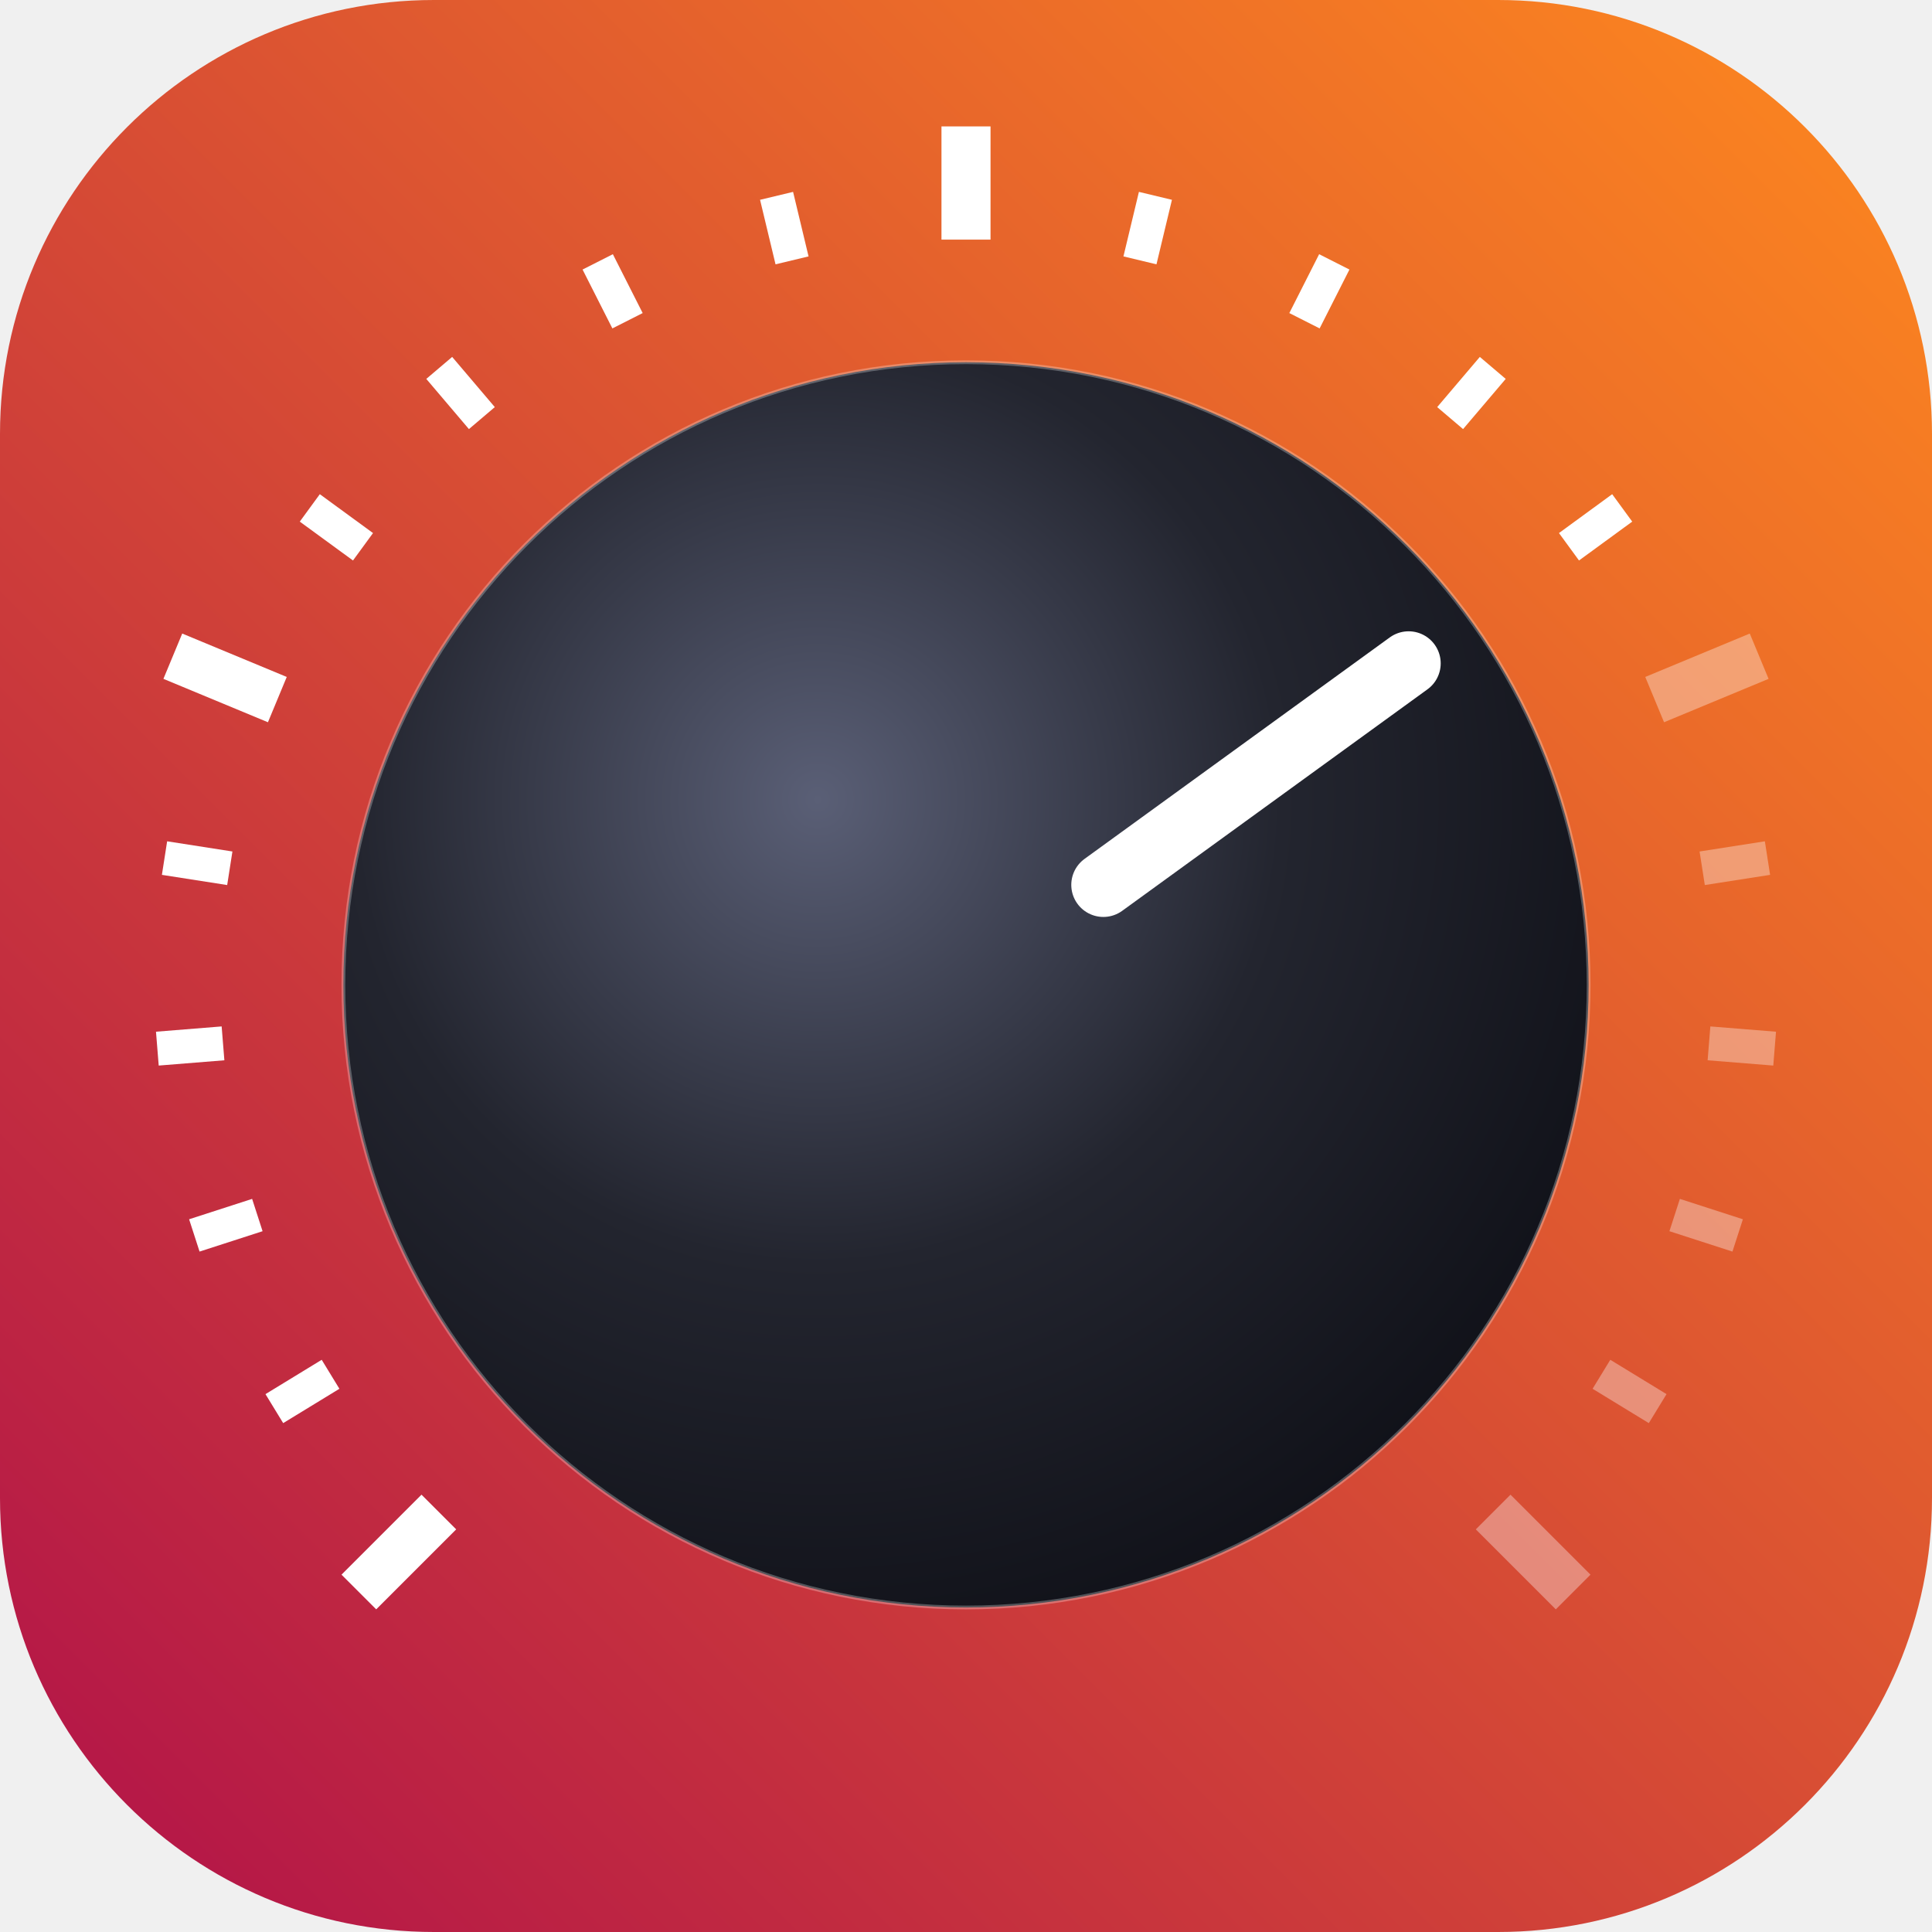
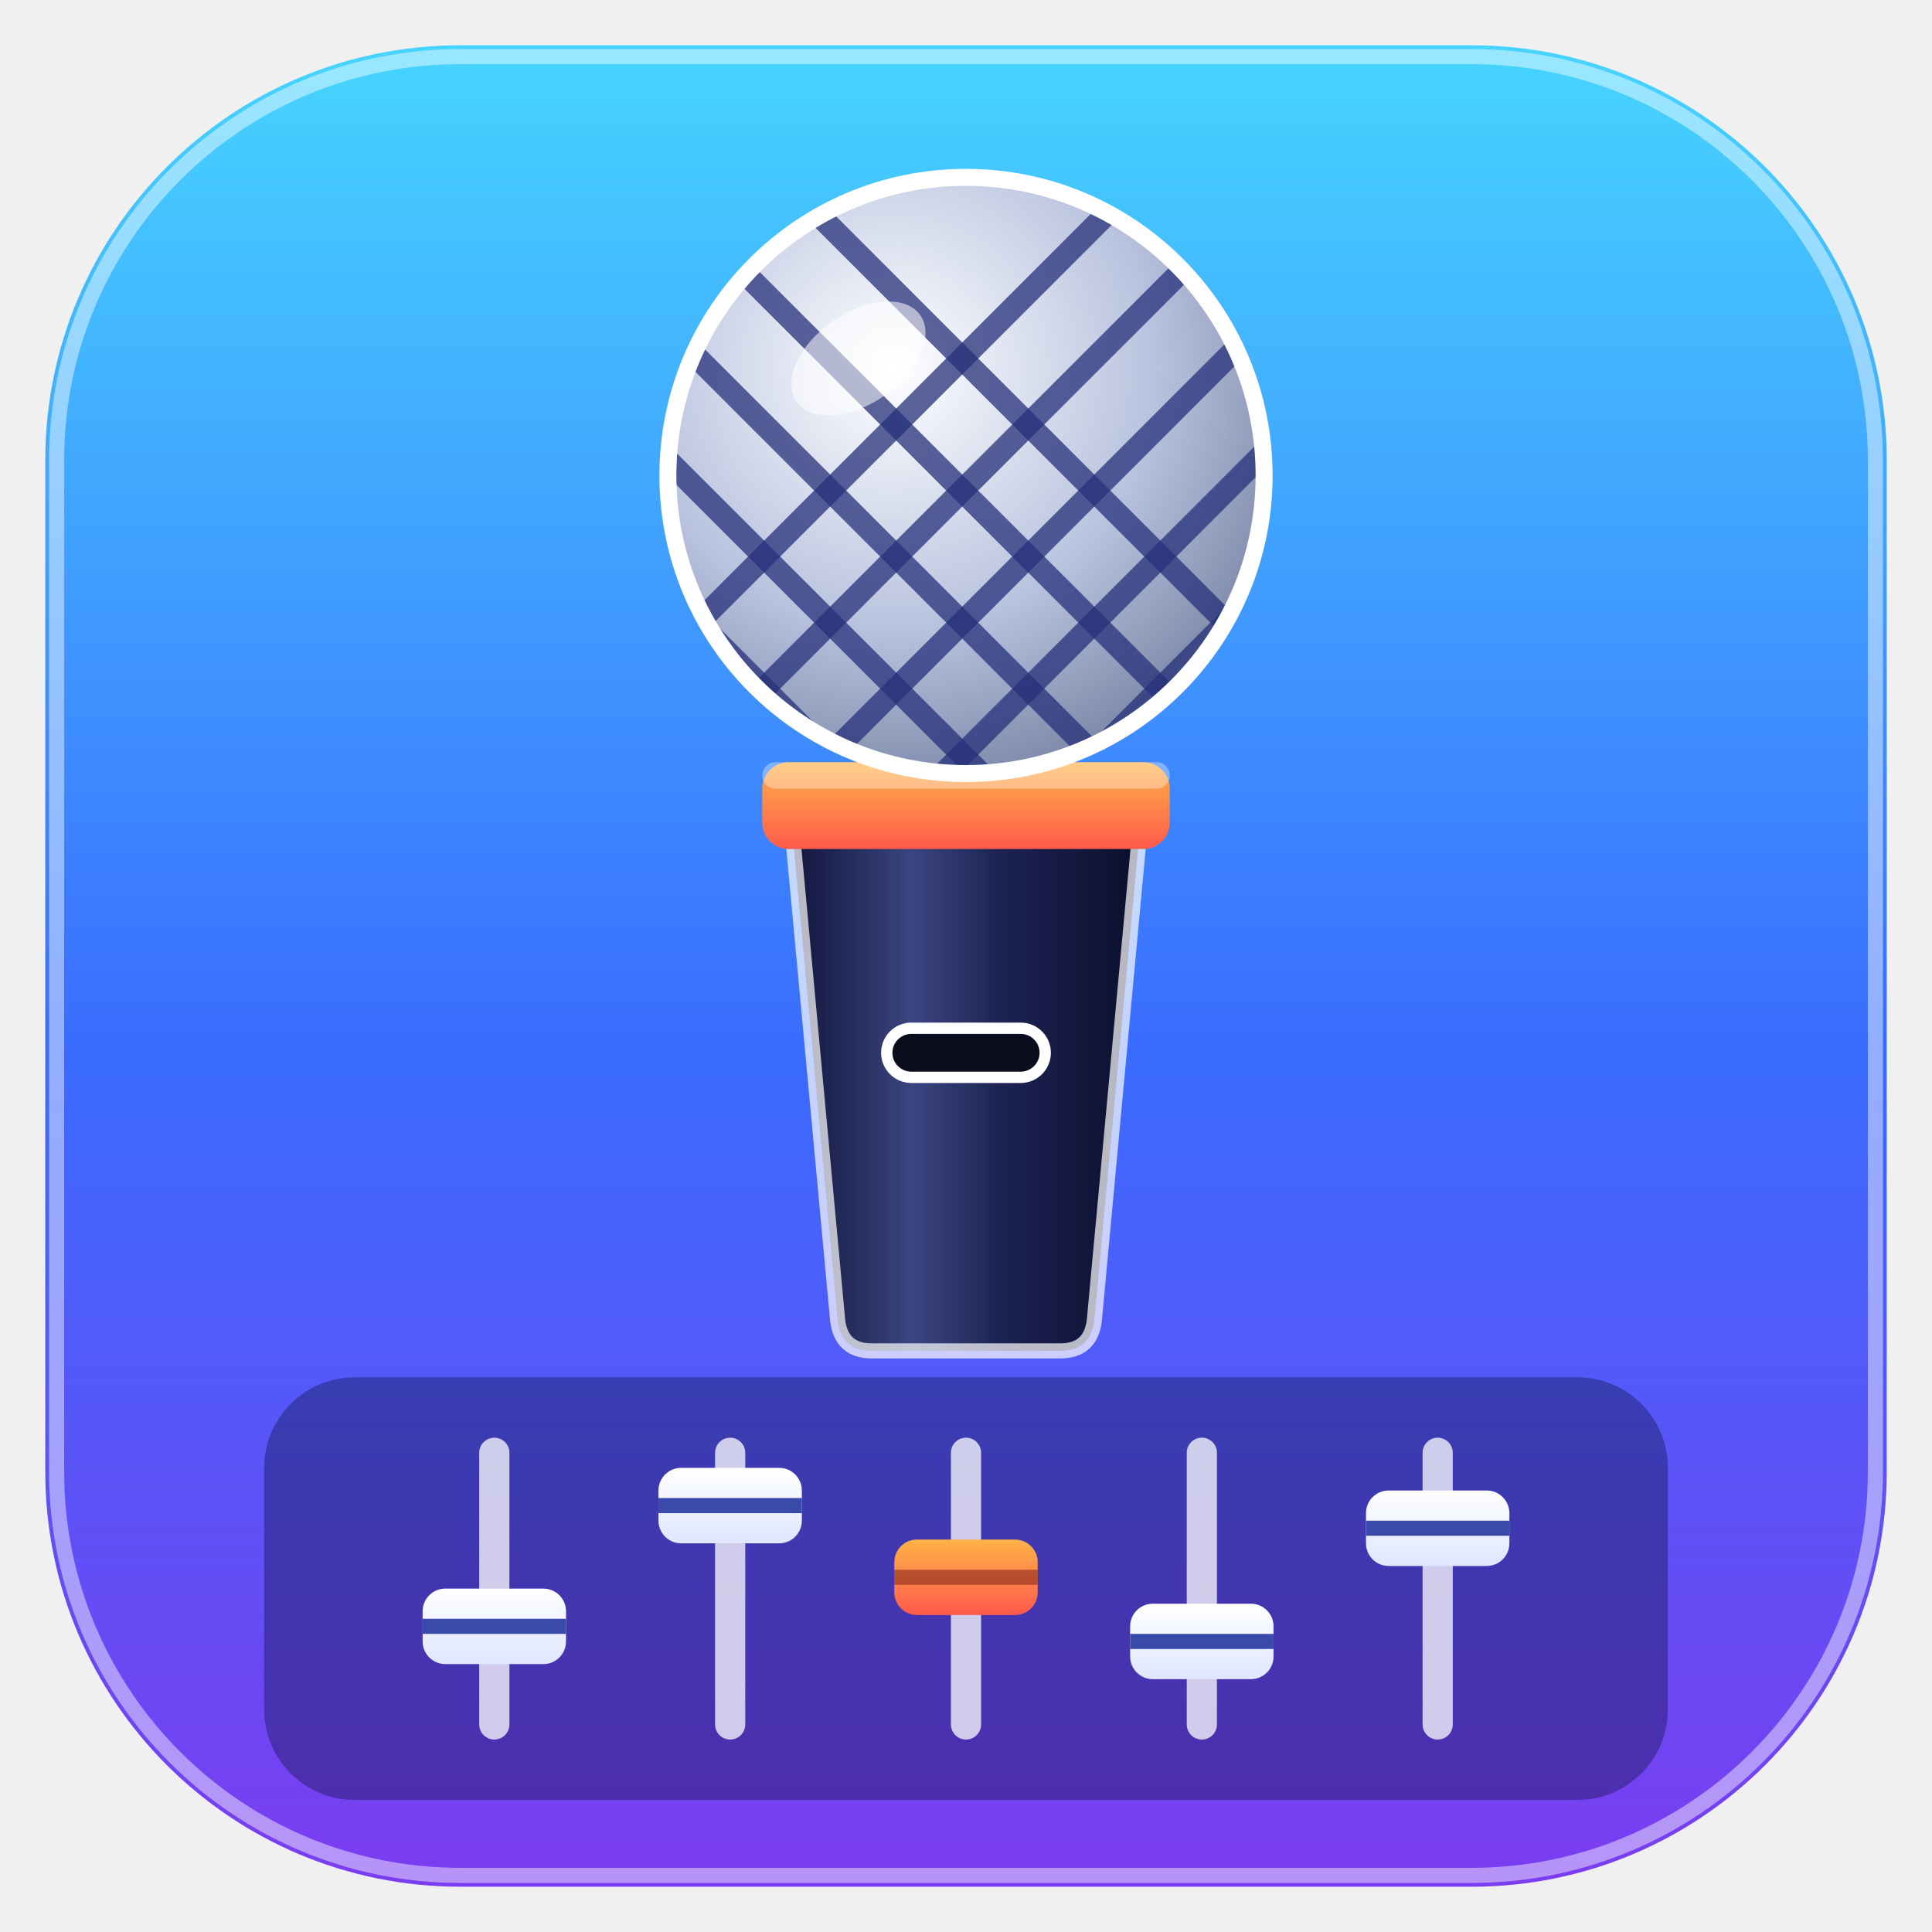
- <svg xmlns="http://www.w3.org/2000/svg" viewBox="0 0 512 512">
+ <svg xmlns="http://www.w3.org/2000/svg" viewBox="0 0 1024 1024">
  <defs>
-     <linearGradient id="bg" x1="0" y1="1" x2="1" y2="0">
-       <stop offset="0" stop-color="#b0104a" />
-       <stop offset="1" stop-color="#ff8a1e" />
+     <linearGradient id="bg" x1="0" y1="0" x2="0" y2="1">
+       <stop offset="0" stop-color="#46d3ff" />
+       <stop offset=".55" stop-color="#3a6bff" />
+       <stop offset="1" stop-color="#7a3df0" />
    </linearGradient>
-     <radialGradient id="kn" cx="0.38" cy="0.35" r="0.75">
-       <stop offset="0" stop-color="#5a5f76" />
-       <stop offset="0.5" stop-color="#23252f" />
-       <stop offset="1" stop-color="#0e0f16" />
+     <linearGradient id="cap" x1="0" y1="0" x2="1" y2="0">
+       <stop offset="0" stop-color="#9aa6c8" />
+       <stop offset=".45" stop-color="#f4f7ff" />
+       <stop offset="1" stop-color="#7d89ad" />
+     </linearGradient>
+     <linearGradient id="acc" x1="0" y1="0" x2="1" y2="1">
+       <stop offset="0" stop-color="#2ee6d6" />
+       <stop offset="1" stop-color="#3b82f6" />
+     </linearGradient>
+     <linearGradient id="warm" x1="0" y1="0" x2="0" y2="1">
+       <stop offset="0" stop-color="#ffb347" />
+       <stop offset="1" stop-color="#ff5a4d" />
+     </linearGradient>
+     <linearGradient id="knob" x1="0" y1="0" x2="0" y2="1">
+       <stop offset="0" stop-color="#ffffff" />
+       <stop offset="1" stop-color="#dfe6ff" />
+     </linearGradient>
+     <clipPath id="cc">
+       <rect x="372" y="110" width="280" height="430" rx="140" />
+     </clipPath>
+   </defs>
+   <rect x="24" y="24" width="976" height="976" rx="220" fill="url(#bg)" />
+   <rect x="30" y="30" width="964" height="964" rx="214" fill="none" stroke="#ffffff" stroke-opacity=".45" stroke-width="8" />
+   <defs>
+     <radialGradient id="ball" cx=".38" cy=".32" r=".8">
+       <stop offset="0" stop-color="#ffffff" />
+       <stop offset=".55" stop-color="#b8c2de" />
+       <stop offset="1" stop-color="#6b7799" />
    </radialGradient>
+     <linearGradient id="body" x1="0" y1="0" x2="1" y2="0">
+       <stop offset="0" stop-color="#10153a" />
+       <stop offset=".35" stop-color="#3b4580" />
+       <stop offset=".6" stop-color="#1c2252" />
+       <stop offset="1" stop-color="#0b0f2c" />
+     </linearGradient>
+     <clipPath id="ballc">
+       <circle cx="512" cy="252" r="158" />
+     </clipPath>
  </defs>
-   <rect width="512" height="512" rx="115" fill="url(#bg)" />
-   <line x1="116.3" y1="400.7" x2="95.1" y2="421.9" stroke="#fff" stroke-opacity="1" stroke-width="13" />
-   <line x1="87.6" y1="364.2" x2="72.7" y2="373.3" stroke="#fff" stroke-opacity="1" stroke-width="9" />
-   <line x1="68.2" y1="322.0" x2="51.5" y2="327.4" stroke="#fff" stroke-opacity="1" stroke-width="9" />
-   <line x1="59.1" y1="276.5" x2="41.7" y2="277.9" stroke="#fff" stroke-opacity="1" stroke-width="9" />
-   <line x1="60.9" y1="230.1" x2="43.6" y2="227.4" stroke="#fff" stroke-opacity="1" stroke-width="9" />
-   <line x1="73.5" y1="185.4" x2="45.8" y2="173.9" stroke="#fff" stroke-opacity="1" stroke-width="13" />
-   <line x1="96.2" y1="144.9" x2="82.1" y2="134.6" stroke="#fff" stroke-opacity="1" stroke-width="9" />
-   <line x1="127.7" y1="110.8" x2="116.4" y2="97.5" stroke="#fff" stroke-opacity="1" stroke-width="9" />
-   <line x1="166.3" y1="85.0" x2="158.4" y2="69.4" stroke="#fff" stroke-opacity="1" stroke-width="9" />
-   <line x1="209.9" y1="69.0" x2="205.8" y2="51.9" stroke="#fff" stroke-opacity="1" stroke-width="9" />
-   <line x1="256.0" y1="63.5" x2="256.0" y2="33.5" stroke="#fff" stroke-opacity="1" stroke-width="13" />
-   <line x1="302.1" y1="69.0" x2="306.2" y2="51.9" stroke="#fff" stroke-opacity="1" stroke-width="9" />
-   <line x1="345.7" y1="85.0" x2="353.6" y2="69.4" stroke="#fff" stroke-opacity="1" stroke-width="9" />
-   <line x1="384.3" y1="110.8" x2="395.6" y2="97.5" stroke="#fff" stroke-opacity="1" stroke-width="9" />
-   <line x1="415.8" y1="144.9" x2="429.9" y2="134.6" stroke="#fff" stroke-opacity="1" stroke-width="9" />
-   <line x1="438.5" y1="185.4" x2="466.2" y2="173.9" stroke="#fff" stroke-opacity="0.35" stroke-width="13" />
-   <line x1="451.1" y1="230.1" x2="468.4" y2="227.4" stroke="#fff" stroke-opacity="0.35" stroke-width="9" />
-   <line x1="452.9" y1="276.5" x2="470.3" y2="277.9" stroke="#fff" stroke-opacity="0.35" stroke-width="9" />
-   <line x1="443.8" y1="322.0" x2="460.5" y2="327.4" stroke="#fff" stroke-opacity="0.35" stroke-width="9" />
-   <line x1="424.4" y1="364.2" x2="439.3" y2="373.3" stroke="#fff" stroke-opacity="0.35" stroke-width="9" />
-   <line x1="395.7" y1="400.7" x2="416.9" y2="421.9" stroke="#fff" stroke-opacity="0.35" stroke-width="13" />
-   <circle cx="256" cy="261" r="165" fill="url(#kn)" stroke="#fff" stroke-opacity=".27" />
-   <line x1="292.4" y1="234.5" x2="373.3" y2="175.8" stroke="#fff" stroke-width="17" stroke-linecap="round" />
+   <path d="M418 420H606L580 700Q578 716 562 716H462Q446 716 444 700Z" fill="url(#body)" stroke="#ffffff" stroke-opacity=".7" stroke-width="8" />
+   <rect x="404" y="404" width="216" height="46" rx="14" fill="url(#warm)" />
+   <rect x="404" y="404" width="216" height="14" rx="7" fill="#fff" fill-opacity=".35" />
+   <rect x="470" y="545" width="84" height="26" rx="13" fill="#0a0d1d" stroke="#ffffff" stroke-width="6" />
+   <circle cx="512" cy="252" r="158" fill="url(#ball)" />
+   <g clip-path="url(#ballc)" stroke="#26307a" stroke-opacity=".75" stroke-width="12">
+     <path d="M300 120L720 540M300 190L720 610M300 260L720 680M300 50L720 470M300 -20L720 400M300 330L720 750M300 400L720 820" />
+     <path d="M720 120L300 540M720 190L300 610M720 260L300 680M720 50L300 470M720 -20L300 400M720 330L300 750M720 400L300 820" />
+   </g>
+   <circle cx="512" cy="252" r="158" fill="none" stroke="#ffffff" stroke-width="9" />
+   <ellipse cx="455" cy="190" rx="40" ry="24" transform="rotate(-35 455 190)" fill="#fff" fill-opacity=".55" />
+   <rect x="140" y="730" width="744" height="224" rx="48" fill="#0b1240" fill-opacity=".38" />
+   <g stroke="#ffffff" stroke-opacity=".75" stroke-width="16" stroke-linecap="round">
+     <path d="M262 770V914M387 770V914M512 770V914M637 770V914M762 770V914" />
+   </g>
+   <g>
+     <rect x="224" y="842" width="76" height="40" rx="12" fill="url(#knob)" />
+     <rect x="224" y="858" width="76" height="8" fill="#3a4aa8" />
+     <rect x="349" y="778" width="76" height="40" rx="12" fill="url(#knob)" />
+     <rect x="349" y="794" width="76" height="8" fill="#3a4aa8" />
+     <rect x="474" y="816" width="76" height="40" rx="12" fill="url(#warm)" />
+     <rect x="474" y="832" width="76" height="8" fill="#7a1f17" fill-opacity=".55" />
+     <rect x="599" y="850" width="76" height="40" rx="12" fill="url(#knob)" />
+     <rect x="599" y="866" width="76" height="8" fill="#3a4aa8" />
+     <rect x="724" y="790" width="76" height="40" rx="12" fill="url(#knob)" />
+     <rect x="724" y="806" width="76" height="8" fill="#3a4aa8" />
+   </g>
</svg>
